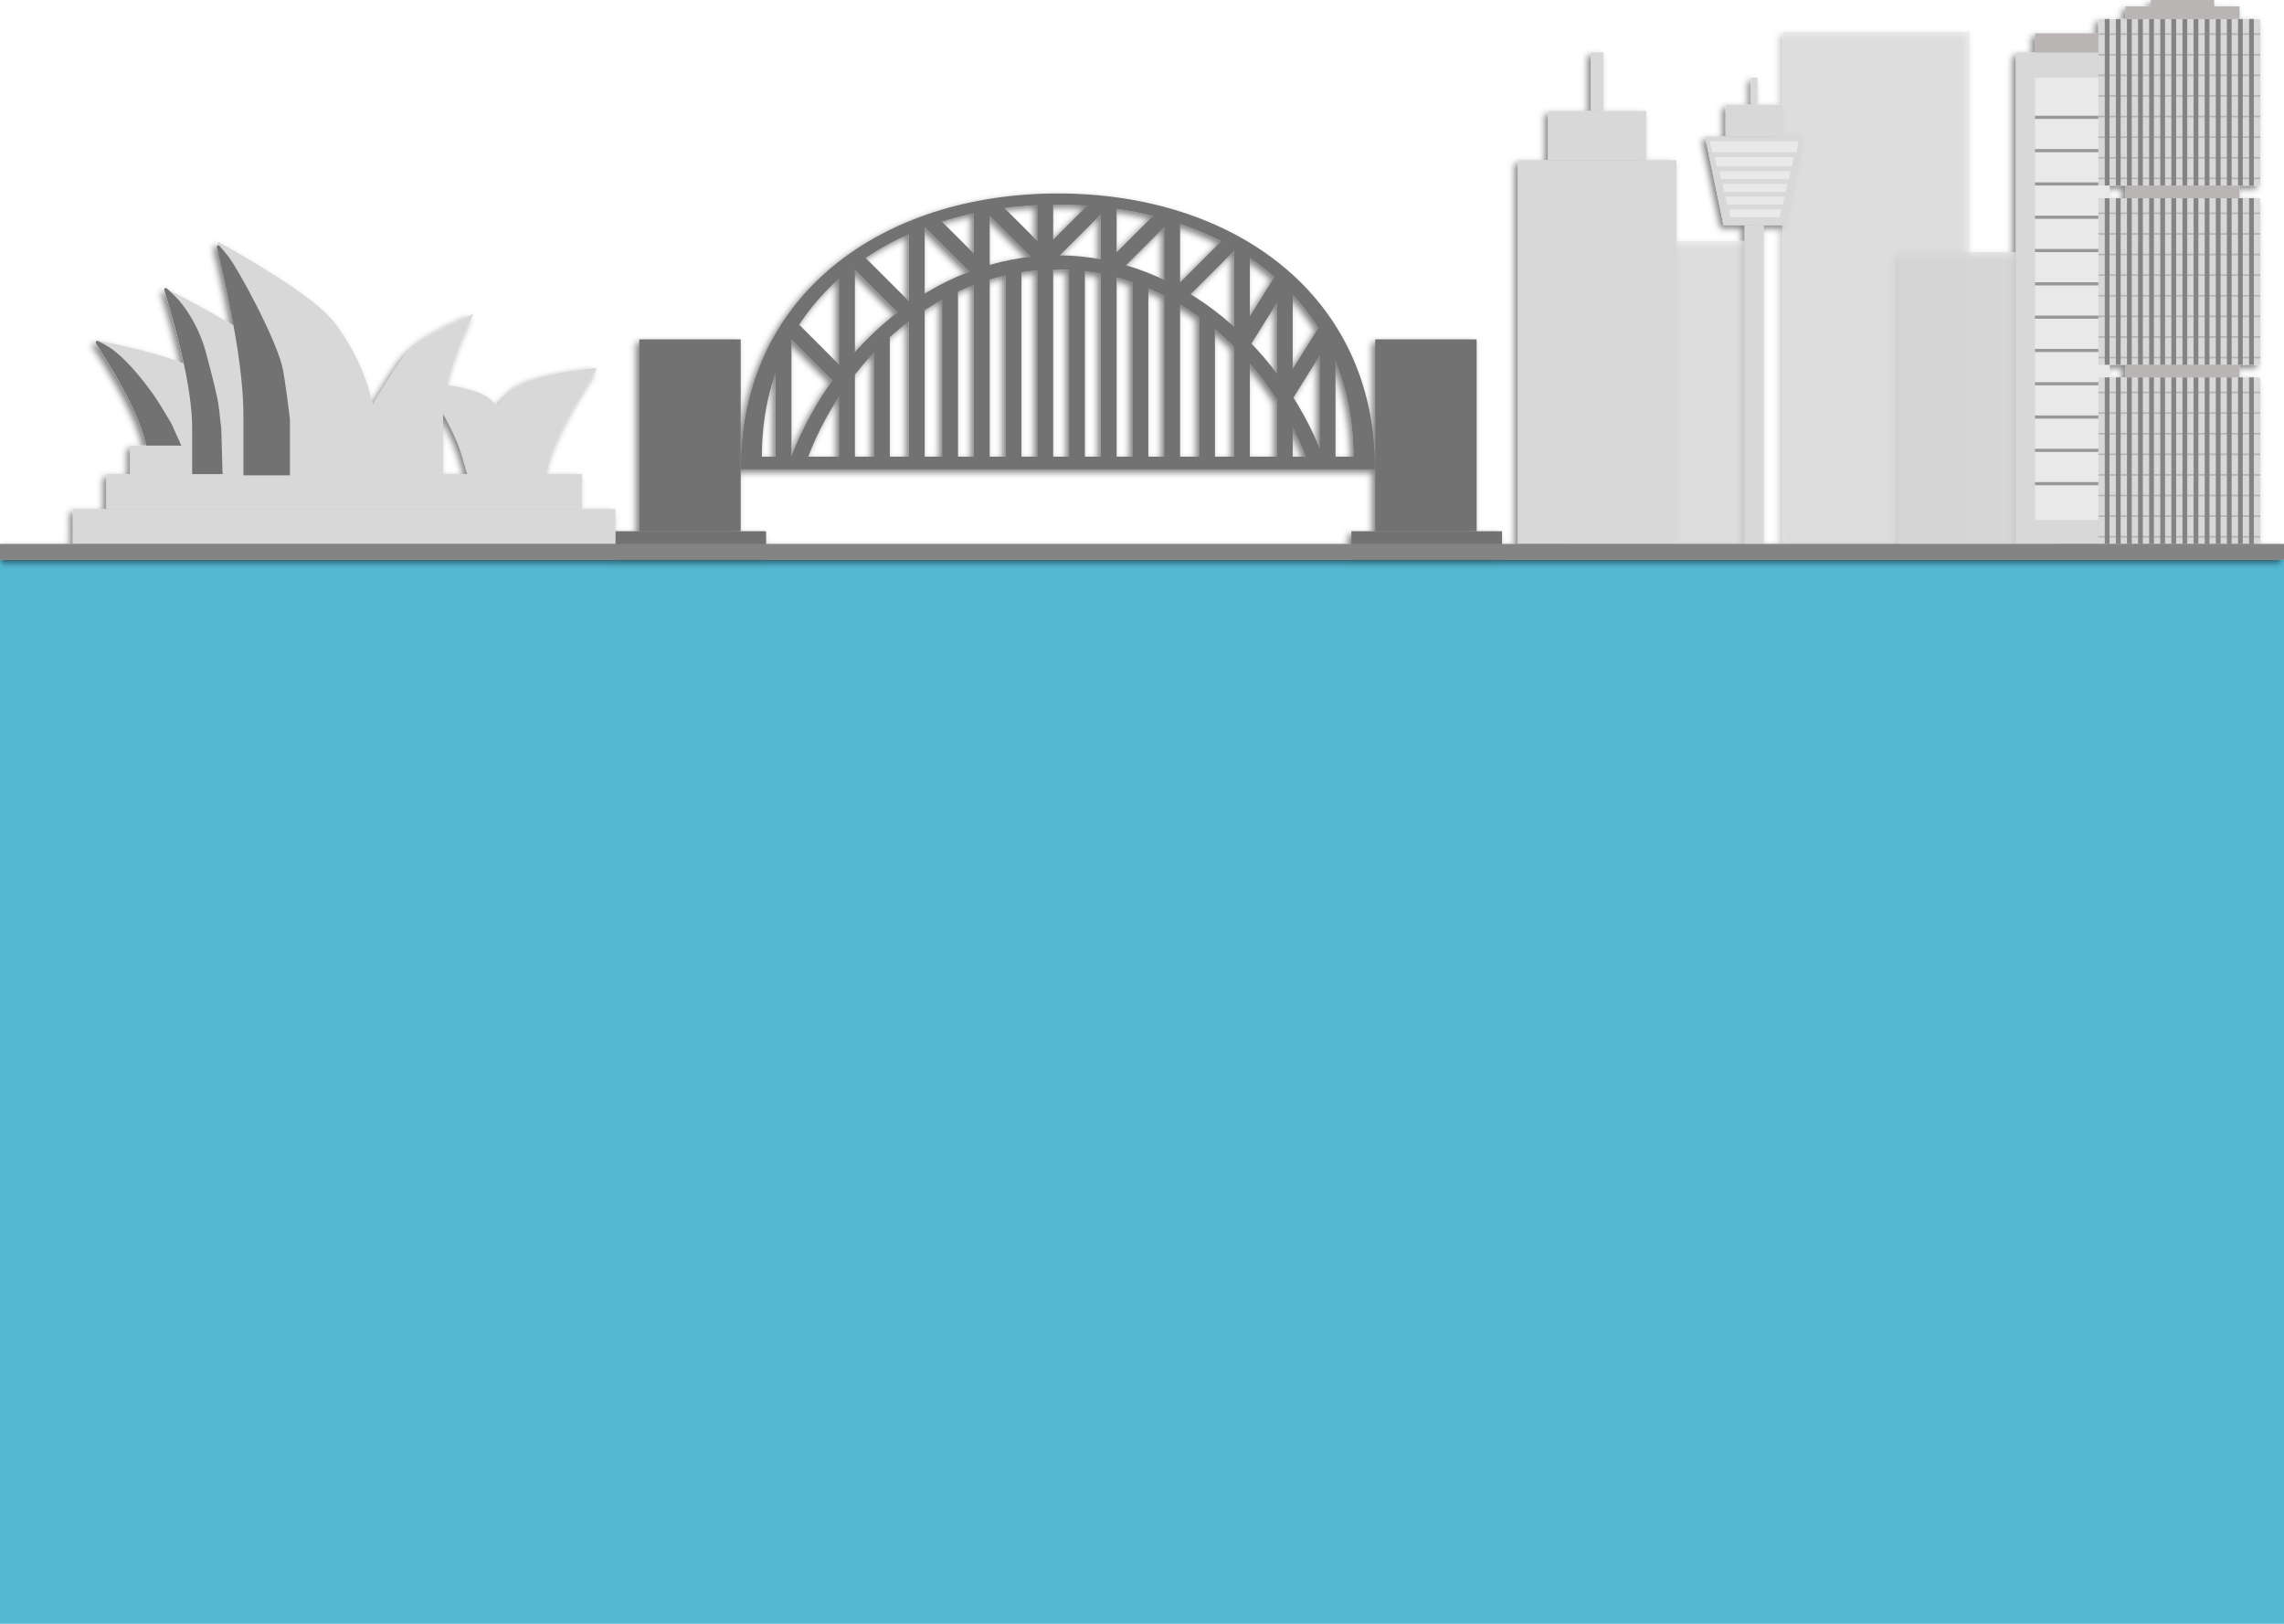
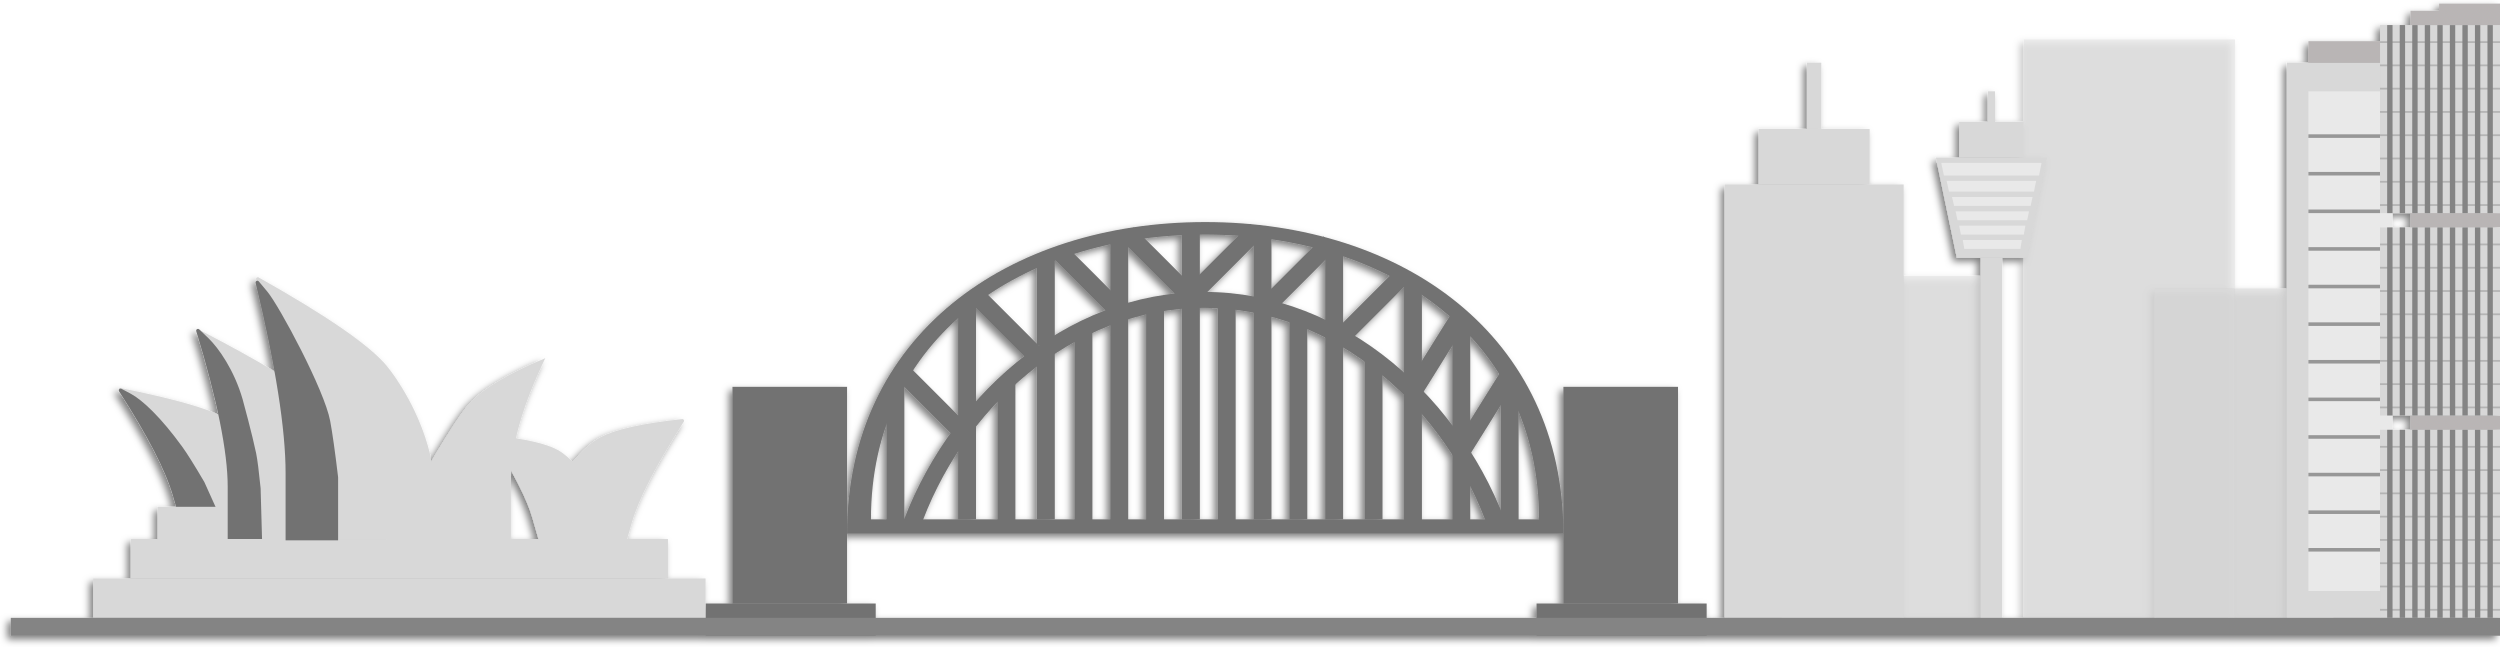
- <svg xmlns="http://www.w3.org/2000/svg" viewBox="0 0 1440 1024" version="1.1">
+ <svg xmlns="http://www.w3.org/2000/svg" viewBox="0 0 1396 361" version="1.1">
  <defs>
    <filter x="-0.6%" y="-1.4%" width="101.0%" height="104.0%" filterUnits="objectBoundingBox" id="filter-1">
      <feOffset dx="-2" dy="2" in="SourceAlpha" result="shadowOffsetOuter1" />
      <feGaussianBlur stdDeviation="2" in="shadowOffsetOuter1" result="shadowBlurOuter1" />
      <feColorMatrix values="0 0 0 0 0   0 0 0 0 0   0 0 0 0 0  0 0 0 0.5 0" type="matrix" in="shadowBlurOuter1" result="shadowMatrixOuter1" />
      <feMerge>
        <feMergeNode in="shadowMatrixOuter1" />
        <feMergeNode in="SourceGraphic" />
      </feMerge>
    </filter>
  </defs>
  <g id="Page-1" stroke="none" stroke-width="1" fill="none" fill-rule="evenodd">
-     <g id="Desktop-HD">
-       <g id="Skyline" transform="translate(-5, 0)">
-         <rect id="Ocean" fill="#54B9D3" x="0" y="353" width="1445" height="671" />
-         <g filter="url(#filter-1)" transform="translate(5, 0)">
-           <rect id="Rectangle-20" fill-opacity="0.431" fill="#D8D8D8" x="1124" y="20" width="118" height="323" />
-           <rect id="Rectangle-20-Copy-3" fill-opacity="0.431" fill="#D8D8D8" x="989" y="152" width="118" height="191" />
-           <rect id="Rectangle-20-Copy-2" fill-opacity="0.594" fill="#D8D8D8" x="1197" y="159" width="100" height="191" />
-           <g id="Sydney-Tower" transform="translate(1075, 49)">
-             <rect id="Rectangle-12-Copy-2" fill="#D8D8D8" x="29" y="0" width="4" height="20" />
-             <rect id="Rectangle-12-Copy" fill="#D8D8D8" x="25" y="93" width="12" height="204" />
-             <rect id="Rectangle-11" fill="#D8D8D8" x="13" y="17" width="36" height="20" />
-             <polygon id="Rectangle-11-Copy" fill="#D8D8D8" points="0 37 62 37 51 93 11.683 93" />
-             <path d="M57.609,47 L4.477,47 L3,40 L59,40 L57.609,47 Z" id="Combined-Shape" fill="#E9E9E9" />
-             <path d="M54.758,56 L7.319,56 L6,50 L56,50 L54.758,56 Z" id="Combined-Shape-Copy-2" fill="#E9E9E9" />
-             <path d="M52.882,64 L10.187,64 L9,59 L54,59 L52.882,64 Z" id="Combined-Shape-Copy-3" fill="#E9E9E9" />
-             <path d="M50.982,72 L12.082,72 L11,67 L52,67 L50.982,72 Z" id="Combined-Shape-Copy-4" fill="#E9E9E9" />
-             <path d="M49.081,80 L13.976,80 L13,75 L50,75 L49.081,80 Z" id="Combined-Shape-Copy-5" fill="#E9E9E9" />
-             <path d="M47.18,88 L15.871,88 L15,83 L48,83 L47.18,88 Z" id="Combined-Shape-Copy-6" fill="#E9E9E9" />
+     <g id="HomePage" transform="translate(-44, -333)">
+       <g id="Skyline" filter="url(#filter-1)" transform="translate(50, 335)">
+         <rect id="Rectangle-20" fill-opacity="0.431" fill="#D8D8D8" x="1124" y="20" width="118" height="323" />
+         <rect id="Rectangle-20-Copy-3" fill-opacity="0.431" fill="#D8D8D8" x="989" y="152" width="118" height="191" />
+         <rect id="Rectangle-20-Copy-2" fill-opacity="0.594" fill="#D8D8D8" x="1197" y="159" width="100" height="191" />
+         <g id="Sydney-Tower" transform="translate(1075, 49)">
+           <rect id="Rectangle-12-Copy-2" fill="#D8D8D8" x="29" y="0" width="4" height="20" />
+           <rect id="Rectangle-12-Copy" fill="#D8D8D8" x="25" y="93" width="12" height="204" />
+           <rect id="Rectangle-11" fill="#D8D8D8" x="13" y="17" width="36" height="20" />
+           <polygon id="Rectangle-11-Copy" fill="#D8D8D8" points="0 37 62 37 51 93 11.683 93" />
+           <path d="M57.609,47 L4.477,47 L3,40 L59,40 L57.609,47 Z" id="Combined-Shape" fill="#E9E9E9" />
+           <path d="M54.758,56 L7.319,56 L6,50 L56,50 L54.758,56 Z" id="Combined-Shape-Copy-2" fill="#E9E9E9" />
+           <path d="M52.882,64 L10.187,64 L9,59 L54,59 L52.882,64 Z" id="Combined-Shape-Copy-3" fill="#E9E9E9" />
+           <path d="M50.982,72 L12.082,72 L11,67 L52,67 L50.982,72 Z" id="Combined-Shape-Copy-4" fill="#E9E9E9" />
+           <path d="M49.081,80 L13.976,80 L13,75 L50,75 L49.081,80 Z" id="Combined-Shape-Copy-5" fill="#E9E9E9" />
+           <path d="M47.18,88 L15.871,88 L15,83 L48,83 L47.18,88 Z" id="Combined-Shape-Copy-6" fill="#E9E9E9" />
+         </g>
+         <g id="Harbour-Bridge" transform="translate(388, 122)" fill="#727272">
+           <rect id="Rectangle-10" x="464" y="213" width="95" height="18" />
+           <rect id="Rectangle-10-Copy" x="0" y="213" width="95" height="18" />
+           <rect id="Rectangle-9" x="266" y="45" width="10" height="121" />
+           <rect id="Rectangle-9-Copy" x="286" y="46" width="10" height="121" />
+           <rect id="Rectangle-9-Copy-7" x="246" y="46" width="10" height="121" />
+           <rect id="Rectangle-9-Copy-2" x="306" y="50" width="10" height="116" />
+           <rect id="Rectangle-9-Copy-8" x="226" y="51" width="10" height="116" />
+           <rect id="Rectangle-9-Copy-3" x="326" y="55" width="10" height="111" />
+           <rect id="Rectangle-9-Copy-9" x="206" y="60" width="10" height="107" />
+           <rect id="Rectangle-9-Copy-4" x="346" y="63" width="10" height="103" />
+           <rect id="Rectangle-9-Copy-10" x="185" y="71" width="10" height="95" />
+           <rect id="Rectangle-9-Copy-5" x="368" y="75" width="10" height="91" />
+           <rect id="Rectangle-9-Copy-11" x="163" y="88" width="10" height="79" />
+           <rect id="Rectangle-9-Copy-6" x="390" y="92" width="10" height="75" />
+           <rect id="Rectangle-9-Copy-22" x="417" y="115" width="10" height="54" />
+           <rect id="Rectangle-9-Copy-12" x="141" y="112" width="10" height="54" />
+           <rect id="Rectangle-9-Copy-13" x="101" y="90" width="10" height="77" />
+           <rect id="Rectangle-9-Copy-23" x="444" y="87" width="10" height="80" />
+           <rect id="Rectangle-9-Copy-15" x="141" y="45" width="10" height="66" />
+           <rect id="Rectangle-9-Copy-17" x="185" y="19" width="10" height="50" />
+           <rect id="Rectangle-9-Copy-19" x="226" y="7" width="10" height="44" />
+           <rect id="Rectangle-9-Copy-21" x="266" y="1" width="10" height="44" />
+           <rect id="Rectangle-9-Copy-24" x="306" y="3" width="10" height="44" />
+           <rect id="Rectangle-9-Copy-25" x="346" y="14" width="10" height="50" />
+           <rect id="Rectangle-9-Copy-26" x="390" y="32" width="10" height="66" />
+           <rect id="Rectangle-9-Copy-27" x="417" y="53" width="10" height="75" />
+           <rect id="Rectangle-9-Copy-14" transform="translate(126.1525, 100.1525) rotate(-45) translate(-126.1525, -100.1525) " x="121.153" y="76.653" width="10" height="47" />
+           <rect id="Rectangle-9-Copy-16" transform="translate(168.1525, 58.15254) rotate(-45) translate(-168.1525, -58.15254) " x="163.153" y="34.653" width="10" height="47" />
+           <rect id="Rectangle-9-Copy-18" transform="translate(215.2132, 34.2132) rotate(-45) translate(-215.2132, -34.2132) " x="210.213" y="9.213" width="10" height="50" />
+           <rect id="Rectangle-9-Copy-20" transform="translate(252.5815, 23.58148) rotate(-45) translate(-252.5815, -23.58148) " x="247.581" y="-0.525" width="10" height="48.213" />
+           <rect id="Rectangle-9-Copy-28" transform="translate(290.5815, 21.58148) rotate(45) translate(-290.5815, -21.58148) " x="285.581" y="-2.525" width="10" height="48.213" />
+           <rect id="Rectangle-9-Copy-29" transform="translate(331.5815, 28.58148) rotate(45) translate(-331.5815, -28.58148) " x="326.581" y="4.475" width="10" height="48.213" />
+           <rect id="Rectangle-9-Copy-30" transform="translate(372.5815, 46.58147) rotate(45) translate(-372.5815, -46.58147) " x="367.581" y="22.475" width="10" height="48.213" />
+           <rect id="Rectangle-9-Copy-31" transform="translate(407.4882, 74.8508) rotate(32) translate(-407.4882, -74.8508) " x="402.488" y="49.851" width="10" height="50" />
+           <rect id="Rectangle-9-Copy-32" transform="translate(435.4519, 106.5469) rotate(32) translate(-435.4519, -106.5469) " x="430.452" y="79.547" width="10" height="54" />
+           <path d="M108.273,173.007 C133.811,99.062 200.39,39.007 278.5,39.007 C356.61,39.007 423.188,99.062 448.727,173.007 L437.743,173.007 C414.395,104.362 351.857,47.903 278.376,47.903 C204.895,47.903 142.358,104.362 119.009,173.007 L108.273,173.007 Z" id="Combined-Shape" />
+           <path d="M79,174 C79,63.543 168.543,0 279,0 C389.457,0 479,63.543 479,174 L79,174 Z M92.346,166 L465.381,166 C465.381,65.065 381.874,7 278.864,7 C175.853,7 92.346,65.065 92.346,166 Z" id="Combined-Shape" />
+           <rect id="Rectangle-6-Copy" x="479" y="92" width="64" height="121" />
+           <rect id="Rectangle-6" x="15" y="92" width="64" height="121" />
+         </g>
+         <g id="Skyscrapper-1" transform="translate(957, 33)" fill="#D8D8D8">
+           <rect id="Rectangle-12" x="46" y="0" width="8" height="37" />
+           <rect id="Rectangle-11-Copy-2" x="19" y="37" width="62" height="31" />
+           <rect id="Rectangle" x="0" y="68" width="100" height="242" />
+         </g>
+         <g id="Opera-House" transform="translate(46, 152)">
+           <rect id="Rectangle-13" fill="#D8D8D8" x="0" y="169" width="342" height="22" />
+           <rect id="Rectangle-14" fill="#D8D8D8" x="21" y="147" width="300" height="22" />
+           <path d="M26.095,52.466 C52.539,66.235 69.27,76.548 76.289,83.405 C83.493,90.442 88.059,102.104 89.987,118.39 L61.389,140.364 L37.598,140.364 C37.598,140.66 37.598,133.336 37.598,118.39 C37.598,103.828 33.29,82.245 24.675,53.641 L24.676,53.641 C24.516,53.113 24.816,52.555 25.345,52.396 C25.594,52.32 25.864,52.346 26.095,52.466 Z" id="Rectangle-15-Copy-4" fill="#D8D8D8" transform="translate(56.9875, 95.87218) rotate(-16) translate(-56.9875, -95.87218) " />
+           <path d="M27.313,56.95 C28.456,58.037 29.873,59.407 31.564,61.059 C36.913,66.284 44.102,78.36 51.03,97.425 C52.632,101.833 54.779,109.299 57.471,119.824 L61.17,145.253 L38.474,144.307 C38.474,144.603 38.474,137.279 38.474,122.334 C38.474,107.835 34.205,86.378 25.666,57.962 L25.666,57.962 C25.507,57.433 25.807,56.876 26.336,56.717 C26.68,56.613 27.053,56.702 27.313,56.95 Z" id="Rectangle-15-Copy-7" fill="#727272" transform="translate(43.39687, 100.9635) rotate(-16) translate(-43.39687, -100.9635) " />
+           <rect id="Rectangle-16" fill="#D8D8D8" x="36" y="129" width="72" height="19" />
+           <path d="M59.108,30.087 C94.773,48.524 117.315,62.319 126.736,71.47 C136.341,80.801 142.429,96.263 145,117.856 L106.869,146.989 L75.147,146.989 C75.147,147.382 75.147,137.671 75.147,117.856 C75.147,98.422 69.329,69.559 57.692,31.266 L57.692,31.267 C57.532,30.738 57.83,30.179 58.358,30.019 C58.608,29.943 58.877,29.968 59.108,30.087 Z" id="Rectangle-15-Copy-3" fill="#D8D8D8" />
+           <path d="M59.23,29.903 C60.645,31.236 62.396,32.916 64.482,34.943 C70.04,40.342 78.772,52.616 83.474,68.935 C83.749,69.892 88.943,88.985 91.031,99.112 C91.734,102.521 92.566,109.039 93.528,118.665 L94.324,146.989 L75.147,146.989 C75.147,147.382 75.147,137.671 75.147,117.856 C75.147,98.364 69.294,69.386 57.588,30.922 L57.588,30.922 C57.427,30.394 57.725,29.835 58.253,29.675 C58.596,29.57 58.969,29.657 59.23,29.903 Z" id="Rectangle-15-Copy-6" fill="#727272" />
+           <path d="M163,46 C184.922,55.15 199.484,64.114 206.688,72.891 C213.891,81.668 229.157,106.95 252.485,148.738 L206.688,148.738 L182.186,148.738 C182.186,144.009 182.186,132.325 182.186,113.685 C182.186,95.046 175.791,72.484 163,46 Z" id="Rectangle-15-Copy" fill="#D8D8D8" transform="translate(207.7427, 97.3689) scale(-1, 1) translate(-207.7427, -97.3689) " />
+           <path d="M222.831,89.004 C240.672,90.931 252.862,93.675 259.401,97.237 C266.129,100.901 274.145,109.915 283.45,124.279 L267.121,151.357 L249.926,151.357 C249.988,151.575 248.446,146.196 245.298,135.219 C242.22,124.485 234.494,109.464 222.119,90.155 L222.119,90.155 C221.895,89.806 221.997,89.342 222.345,89.119 C222.489,89.026 222.661,88.986 222.831,89.004 Z" id="Path" fill="#D8D8D8" />
+           <path d="M254.059,80.02 C276.413,82.419 291.686,85.844 299.877,90.296 C308.304,94.876 318.342,106.147 329.991,124.109 L309.515,157.991 L287.972,158.002 C288.05,158.274 286.121,151.546 282.185,137.817 C278.335,124.392 268.663,105.605 253.17,81.459 L253.17,81.459 C252.891,81.023 253.017,80.443 253.453,80.163 C253.633,80.048 253.847,79.997 254.059,80.02 Z" id="Path-Copy" fill="#D8D8D8" transform="translate(291.5, 119) scale(-1, 1) translate(-291.5, -119) " />
+           <path d="M92.441,0.927 C130.71,22.435 154.57,38.922 164.022,50.387 C169.964,57.595 182.198,76.017 187.813,98.35 C190.128,107.555 190.128,123.875 187.813,147.307 L140.358,147.307 L108.6,147.307 C108.6,147.799 108.6,135.658 108.6,110.886 C108.6,86.49 102.727,50.206 90.98,2.036 L90.98,2.036 C90.849,1.499 91.178,0.958 91.714,0.827 C91.96,0.767 92.22,0.803 92.441,0.927 Z" id="Rectangle-15" fill="#D8D8D8" />
+           <path d="M92.455,3.082 C93.792,4.645 95.42,6.59 97.339,8.918 C104.067,17.08 129.128,63.722 132.365,81.032 C133.614,87.709 135.093,98.186 136.803,112.463 L136.803,147.733 L107.475,147.733 C107.475,147.513 107.475,135.017 107.475,110.245 C107.475,85.685 101.891,50.259 90.723,3.967 L90.723,3.967 C90.594,3.43 90.924,2.89 91.461,2.76 C91.826,2.672 92.21,2.797 92.455,3.082 Z" id="Rectangle-15-Copy-5" fill="#727272" />
+         </g>
+         <g id="Skyscrapper-2" transform="translate(1271, 21)">
+           <rect id="Rectangle-17" fill="#D8D8D8" x="0" y="12" width="52" height="310" />
+           <rect id="Rectangle-17-Copy" fill="#E9E9E9" x="12" y="28" width="47" height="279" />
+           <rect id="Rectangle-18" stroke="#979797" fill="#D8D8D8" x="12.5" y="52.5" width="39" height="1" />
+           <rect id="Rectangle-18-Copy" stroke="#979797" fill="#D8D8D8" x="12.5" y="73.5" width="39" height="1" />
+           <rect id="Rectangle-18-Copy-3" stroke="#979797" fill="#D8D8D8" x="12.5" y="94.5" width="39" height="1" />
+           <rect id="Rectangle-18-Copy-4" stroke="#979797" fill="#D8D8D8" x="12.5" y="115.5" width="39" height="1" />
+           <rect id="Rectangle-18-Copy-5" stroke="#979797" fill="#D8D8D8" x="12.5" y="136.5" width="39" height="1" />
+           <rect id="Rectangle-18-Copy-6" stroke="#979797" fill="#D8D8D8" x="12.5" y="157.5" width="39" height="1" />
+           <rect id="Rectangle-18-Copy-7" stroke="#979797" fill="#D8D8D8" x="12.5" y="178.5" width="39" height="1" />
+           <rect id="Rectangle-18-Copy-8" stroke="#979797" fill="#D8D8D8" x="12.5" y="199.5" width="39" height="1" />
+           <rect id="Rectangle-18-Copy-9" stroke="#979797" fill="#D8D8D8" x="12.5" y="220.5" width="39" height="1" />
+           <rect id="Rectangle-18-Copy-10" stroke="#979797" fill="#D8D8D8" x="12.5" y="241.5" width="39" height="1" />
+           <rect id="Rectangle-18-Copy-11" stroke="#979797" fill="#D8D8D8" x="12.5" y="262.5" width="39" height="1" />
+           <rect id="Rectangle-18-Copy-12" stroke="#979797" fill="#D8D8D8" x="12.5" y="283.5" width="39" height="1" />
+           <rect id="Rectangle-19-Copy" fill="#B9B5B5" x="12" y="0" width="40" height="12" />
+         </g>
+         <g id="Barangaroo" transform="translate(1323, 0)">
+           <rect id="Rectangle-19" fill="#B9B5B5" x="17" y="230" width="72" height="8" />
+           <rect id="Rectangle-19-Copy-4" fill="#B9B5B5" x="17" y="117" width="72" height="8" />
+           <g transform="translate(0, 12)">
+             <rect id="Rectangle-18-Copy-2" fill="#D8D8D8" x="0" y="0" width="102" height="105" />
+             <rect id="Rectangle-23" fill="#B4B4B4" x="0" y="9" width="102" height="1" />
+             <rect id="Rectangle-23-Copy" fill="#B4B4B4" x="0" y="22" width="102" height="1" />
+             <rect id="Rectangle-23-Copy-2" fill="#B4B4B4" x="0" y="35" width="102" height="1" />
+             <rect id="Rectangle-23-Copy-3" fill="#B4B4B4" x="0" y="48" width="102" height="1" />
+             <rect id="Rectangle-23-Copy-4" fill="#B4B4B4" x="0" y="61" width="102" height="1" />
+             <rect id="Rectangle-23-Copy-5" fill="#B4B4B4" x="0" y="74" width="102" height="1" />
+             <rect id="Rectangle-23-Copy-6" fill="#B4B4B4" x="0" y="87" width="102" height="1" />
+             <rect id="Rectangle-23-Copy-7" fill="#B4B4B4" x="0" y="100" width="102" height="1" />
+             <rect id="Rectangle-22" fill="#848484" x="4" y="0" width="3" height="105" />
+             <rect id="Rectangle-22-Copy" fill="#848484" x="11" y="0" width="3" height="105" />
+             <rect id="Rectangle-22-Copy-2" fill="#848484" x="18" y="0" width="3" height="105" />
+             <rect id="Rectangle-22-Copy-3" fill="#848484" x="25" y="0" width="3" height="105" />
+             <rect id="Rectangle-22-Copy-4" fill="#848484" x="32" y="0" width="3" height="105" />
+             <rect id="Rectangle-22-Copy-5" fill="#848484" x="39" y="0" width="3" height="105" />
+             <rect id="Rectangle-22-Copy-6" fill="#848484" x="46" y="0" width="3" height="105" />
+             <rect id="Rectangle-22-Copy-7" fill="#848484" x="53" y="0" width="3" height="105" />
+             <rect id="Rectangle-22-Copy-8" fill="#848484" x="60" y="0" width="3" height="105" />
          </g>
-           <g id="Harbour-Bridge" transform="translate(388, 122)" fill="#727272">
-             <rect id="Rectangle-10" x="464" y="213" width="95" height="18" />
-             <rect id="Rectangle-10-Copy" x="0" y="213" width="95" height="18" />
-             <rect id="Rectangle-9" x="266" y="45" width="10" height="121" />
-             <rect id="Rectangle-9-Copy" x="286" y="46" width="10" height="121" />
-             <rect id="Rectangle-9-Copy-7" x="246" y="46" width="10" height="121" />
-             <rect id="Rectangle-9-Copy-2" x="306" y="50" width="10" height="116" />
-             <rect id="Rectangle-9-Copy-8" x="226" y="51" width="10" height="116" />
-             <rect id="Rectangle-9-Copy-3" x="326" y="55" width="10" height="111" />
-             <rect id="Rectangle-9-Copy-9" x="206" y="60" width="10" height="107" />
-             <rect id="Rectangle-9-Copy-4" x="346" y="63" width="10" height="103" />
-             <rect id="Rectangle-9-Copy-10" x="185" y="71" width="10" height="95" />
-             <rect id="Rectangle-9-Copy-5" x="368" y="75" width="10" height="91" />
-             <rect id="Rectangle-9-Copy-11" x="163" y="88" width="10" height="79" />
-             <rect id="Rectangle-9-Copy-6" x="390" y="92" width="10" height="75" />
-             <rect id="Rectangle-9-Copy-22" x="417" y="115" width="10" height="54" />
-             <rect id="Rectangle-9-Copy-12" x="141" y="112" width="10" height="54" />
-             <rect id="Rectangle-9-Copy-13" x="101" y="90" width="10" height="77" />
-             <rect id="Rectangle-9-Copy-23" x="444" y="87" width="10" height="80" />
-             <rect id="Rectangle-9-Copy-15" x="141" y="45" width="10" height="66" />
-             <rect id="Rectangle-9-Copy-17" x="185" y="19" width="10" height="50" />
-             <rect id="Rectangle-9-Copy-19" x="226" y="7" width="10" height="44" />
-             <rect id="Rectangle-9-Copy-21" x="266" y="1" width="10" height="44" />
-             <rect id="Rectangle-9-Copy-24" x="306" y="3" width="10" height="44" />
-             <rect id="Rectangle-9-Copy-25" x="346" y="14" width="10" height="50" />
-             <rect id="Rectangle-9-Copy-26" x="390" y="32" width="10" height="66" />
-             <rect id="Rectangle-9-Copy-27" x="417" y="53" width="10" height="75" />
-             <rect id="Rectangle-9-Copy-14" transform="translate(126.1525, 100.1525) rotate(-45) translate(-126.1525, -100.1525) " x="121.153" y="76.653" width="10" height="47" />
-             <rect id="Rectangle-9-Copy-16" transform="translate(168.1525, 58.15254) rotate(-45) translate(-168.1525, -58.15254) " x="163.153" y="34.653" width="10" height="47" />
-             <rect id="Rectangle-9-Copy-18" transform="translate(215.2132, 34.2132) rotate(-45) translate(-215.2132, -34.2132) " x="210.213" y="9.213" width="10" height="50" />
-             <rect id="Rectangle-9-Copy-20" transform="translate(252.5815, 23.58148) rotate(-45) translate(-252.5815, -23.58148) " x="247.581" y="-0.525" width="10" height="48.213" />
-             <rect id="Rectangle-9-Copy-28" transform="translate(290.5815, 21.58148) rotate(45) translate(-290.5815, -21.58148) " x="285.581" y="-2.525" width="10" height="48.213" />
-             <rect id="Rectangle-9-Copy-29" transform="translate(331.5815, 28.58148) rotate(45) translate(-331.5815, -28.58148) " x="326.581" y="4.475" width="10" height="48.213" />
-             <rect id="Rectangle-9-Copy-30" transform="translate(372.5815, 46.58147) rotate(45) translate(-372.5815, -46.58147) " x="367.581" y="22.475" width="10" height="48.213" />
-             <rect id="Rectangle-9-Copy-31" transform="translate(407.4882, 74.8508) rotate(32) translate(-407.4882, -74.8508) " x="402.488" y="49.851" width="10" height="50" />
-             <rect id="Rectangle-9-Copy-32" transform="translate(435.4519, 106.5469) rotate(32) translate(-435.4519, -106.5469) " x="430.452" y="79.547" width="10" height="54" />
-             <path d="M108.273,173.007 C133.811,99.062 200.39,39.007 278.5,39.007 C356.61,39.007 423.188,99.062 448.727,173.007 L437.743,173.007 C414.395,104.362 351.857,47.903 278.376,47.903 C204.895,47.903 142.358,104.362 119.009,173.007 L108.273,173.007 Z" id="Combined-Shape" />
-             <path d="M79,174 C79,63.543 168.543,0 279,0 C389.457,0 479,63.543 479,174 L79,174 Z M92.346,166 L465.381,166 C465.381,65.065 381.874,7 278.864,7 C175.853,7 92.346,65.065 92.346,166 Z" id="Combined-Shape" />
-             <rect id="Rectangle-6-Copy" x="479" y="92" width="64" height="121" />
-             <rect id="Rectangle-6" x="15" y="92" width="64" height="121" />
+           <g id="Barangaroo-Copy" transform="translate(0, 125)">
+             <rect id="Rectangle-18-Copy-2" fill="#D8D8D8" x="0" y="0" width="102" height="105" />
+             <rect id="Rectangle-23" fill="#B4B4B4" x="0" y="9" width="102" height="1" />
+             <rect id="Rectangle-23-Copy" fill="#B4B4B4" x="0" y="22" width="102" height="1" />
+             <rect id="Rectangle-23-Copy-2" fill="#B4B4B4" x="0" y="35" width="102" height="1" />
+             <rect id="Rectangle-23-Copy-3" fill="#B4B4B4" x="0" y="48" width="102" height="1" />
+             <rect id="Rectangle-23-Copy-4" fill="#B4B4B4" x="0" y="61" width="102" height="1" />
+             <rect id="Rectangle-23-Copy-5" fill="#B4B4B4" x="0" y="74" width="102" height="1" />
+             <rect id="Rectangle-23-Copy-6" fill="#B4B4B4" x="0" y="87" width="102" height="1" />
+             <rect id="Rectangle-23-Copy-7" fill="#B4B4B4" x="0" y="100" width="102" height="1" />
+             <rect id="Rectangle-22" fill="#848484" x="4" y="0" width="3" height="105" />
+             <rect id="Rectangle-22-Copy" fill="#848484" x="11" y="0" width="3" height="105" />
+             <rect id="Rectangle-22-Copy-2" fill="#848484" x="18" y="0" width="3" height="105" />
+             <rect id="Rectangle-22-Copy-3" fill="#848484" x="25" y="0" width="3" height="105" />
+             <rect id="Rectangle-22-Copy-4" fill="#848484" x="32" y="0" width="3" height="105" />
+             <rect id="Rectangle-22-Copy-5" fill="#848484" x="39" y="0" width="3" height="105" />
+             <rect id="Rectangle-22-Copy-6" fill="#848484" x="46" y="0" width="3" height="105" />
+             <rect id="Rectangle-22-Copy-7" fill="#848484" x="53" y="0" width="3" height="105" />
+             <rect id="Rectangle-22-Copy-8" fill="#848484" x="60" y="0" width="3" height="105" />
          </g>
-           <g id="Skyscrapper-1" transform="translate(957, 33)" fill="#D8D8D8">
-             <rect id="Rectangle-12" x="46" y="0" width="8" height="37" />
-             <rect id="Rectangle-11-Copy-2" x="19" y="37" width="62" height="31" />
-             <rect id="Rectangle" x="0" y="68" width="100" height="242" />
+           <g id="Barangaroo-Copy-2" transform="translate(0, 238)">
+             <rect id="Rectangle-18-Copy-2" fill="#D8D8D8" x="0" y="0" width="102" height="105" />
+             <rect id="Rectangle-23" fill="#B4B4B4" x="0" y="9" width="102" height="1" />
+             <rect id="Rectangle-23-Copy" fill="#B4B4B4" x="0" y="22" width="102" height="1" />
+             <rect id="Rectangle-23-Copy-2" fill="#B4B4B4" x="0" y="35" width="102" height="1" />
+             <rect id="Rectangle-23-Copy-3" fill="#B4B4B4" x="0" y="48" width="102" height="1" />
+             <rect id="Rectangle-23-Copy-4" fill="#B4B4B4" x="0" y="61" width="102" height="1" />
+             <rect id="Rectangle-23-Copy-5" fill="#B4B4B4" x="0" y="74" width="102" height="1" />
+             <rect id="Rectangle-23-Copy-6" fill="#B4B4B4" x="0" y="87" width="102" height="1" />
+             <rect id="Rectangle-23-Copy-7" fill="#B4B4B4" x="0" y="100" width="102" height="1" />
+             <rect id="Rectangle-22" fill="#848484" x="4" y="0" width="3" height="105" />
+             <rect id="Rectangle-22-Copy" fill="#848484" x="11" y="0" width="3" height="105" />
+             <rect id="Rectangle-22-Copy-2" fill="#848484" x="18" y="0" width="3" height="105" />
+             <rect id="Rectangle-22-Copy-3" fill="#848484" x="25" y="0" width="3" height="105" />
+             <rect id="Rectangle-22-Copy-4" fill="#848484" x="32" y="0" width="3" height="105" />
+             <rect id="Rectangle-22-Copy-5" fill="#848484" x="39" y="0" width="3" height="105" />
+             <rect id="Rectangle-22-Copy-6" fill="#848484" x="46" y="0" width="3" height="105" />
+             <rect id="Rectangle-22-Copy-7" fill="#848484" x="53" y="0" width="3" height="105" />
+             <rect id="Rectangle-22-Copy-8" fill="#848484" x="60" y="0" width="3" height="105" />
          </g>
-           <g id="Opera-House" transform="translate(46, 152)">
-             <rect id="Rectangle-13" fill="#D8D8D8" x="0" y="169" width="342" height="22" />
-             <rect id="Rectangle-14" fill="#D8D8D8" x="21" y="147" width="300" height="22" />
-             <path d="M26.095,52.466 C52.539,66.235 69.27,76.548 76.289,83.405 C83.493,90.442 88.059,102.104 89.987,118.39 L61.389,140.364 L37.598,140.364 C37.598,140.66 37.598,133.336 37.598,118.39 C37.598,103.828 33.29,82.245 24.675,53.641 L24.676,53.641 C24.516,53.113 24.816,52.555 25.345,52.396 C25.594,52.32 25.864,52.346 26.095,52.466 Z" id="Rectangle-15-Copy-4" fill="#D8D8D8" transform="translate(56.9875, 95.87218) rotate(-16) translate(-56.9875, -95.87218) " />
-             <path d="M27.313,56.95 C28.456,58.037 29.873,59.407 31.564,61.059 C36.913,66.284 44.102,78.36 51.03,97.425 C52.632,101.833 54.779,109.299 57.471,119.824 L61.17,145.253 L38.474,144.307 C38.474,144.603 38.474,137.279 38.474,122.334 C38.474,107.835 34.205,86.378 25.666,57.962 L25.666,57.962 C25.507,57.433 25.807,56.876 26.336,56.717 C26.68,56.613 27.053,56.702 27.313,56.95 Z" id="Rectangle-15-Copy-7" fill="#727272" transform="translate(43.39687, 100.9635) rotate(-16) translate(-43.39687, -100.9635) " />
-             <rect id="Rectangle-16" fill="#D8D8D8" x="36" y="129" width="72" height="19" />
-             <path d="M59.108,30.087 C94.773,48.524 117.315,62.319 126.736,71.47 C136.341,80.801 142.429,96.263 145,117.856 L106.869,146.989 L75.147,146.989 C75.147,147.382 75.147,137.671 75.147,117.856 C75.147,98.422 69.329,69.559 57.692,31.266 L57.692,31.267 C57.532,30.738 57.83,30.179 58.358,30.019 C58.608,29.943 58.877,29.968 59.108,30.087 Z" id="Rectangle-15-Copy-3" fill="#D8D8D8" />
-             <path d="M59.23,29.903 C60.645,31.236 62.396,32.916 64.482,34.943 C70.04,40.342 78.772,52.616 83.474,68.935 C83.749,69.892 88.943,88.985 91.031,99.112 C91.734,102.521 92.566,109.039 93.528,118.665 L94.324,146.989 L75.147,146.989 C75.147,147.382 75.147,137.671 75.147,117.856 C75.147,98.364 69.294,69.386 57.588,30.922 L57.588,30.922 C57.427,30.394 57.725,29.835 58.253,29.675 C58.596,29.57 58.969,29.657 59.23,29.903 Z" id="Rectangle-15-Copy-6" fill="#727272" />
-             <path d="M163,46 C184.922,55.15 199.484,64.114 206.688,72.891 C213.891,81.668 229.157,106.95 252.485,148.738 L206.688,148.738 L182.186,148.738 C182.186,144.009 182.186,132.325 182.186,113.685 C182.186,95.046 175.791,72.484 163,46 Z" id="Rectangle-15-Copy" fill="#D8D8D8" transform="translate(207.7427, 97.3689) scale(-1, 1) translate(-207.7427, -97.3689) " />
-             <path d="M222.831,89.004 C240.672,90.931 252.862,93.675 259.401,97.237 C266.129,100.901 274.145,109.915 283.45,124.279 L267.121,151.357 L249.926,151.357 C249.988,151.575 248.446,146.196 245.298,135.219 C242.22,124.485 234.494,109.464 222.119,90.155 L222.119,90.155 C221.895,89.806 221.997,89.342 222.345,89.119 C222.489,89.026 222.661,88.986 222.831,89.004 Z" id="Path" fill="#D8D8D8" />
-             <path d="M254.059,80.02 C276.413,82.419 291.686,85.844 299.877,90.296 C308.304,94.876 318.342,106.147 329.991,124.109 L309.515,157.991 L287.972,158.002 C288.05,158.274 286.121,151.546 282.185,137.817 C278.335,124.392 268.663,105.605 253.17,81.459 L253.17,81.459 C252.891,81.023 253.017,80.443 253.453,80.163 C253.633,80.048 253.847,79.997 254.059,80.02 Z" id="Path-Copy" fill="#D8D8D8" transform="translate(291.5, 119) scale(-1, 1) translate(-291.5, -119) " />
-             <path d="M92.441,0.927 C130.71,22.435 154.57,38.922 164.022,50.387 C169.964,57.595 182.198,76.017 187.813,98.35 C190.128,107.555 190.128,123.875 187.813,147.307 L140.358,147.307 L108.6,147.307 C108.6,147.799 108.6,135.658 108.6,110.886 C108.6,86.49 102.727,50.206 90.98,2.036 L90.98,2.036 C90.849,1.499 91.178,0.958 91.714,0.827 C91.96,0.767 92.22,0.803 92.441,0.927 Z" id="Rectangle-15" fill="#D8D8D8" />
-             <path d="M92.455,3.082 C93.792,4.645 95.42,6.59 97.339,8.918 C104.067,17.08 129.128,63.722 132.365,81.032 C133.614,87.709 135.093,98.186 136.803,112.463 L136.803,147.733 L107.475,147.733 C107.475,147.513 107.475,135.017 107.475,110.245 C107.475,85.685 101.891,50.259 90.723,3.967 L90.723,3.967 C90.594,3.43 90.924,2.89 91.461,2.76 C91.826,2.672 92.21,2.797 92.455,3.082 Z" id="Rectangle-15-Copy-5" fill="#727272" />
-           </g>
-           <g id="Skyscrapper-2" transform="translate(1271, 21)">
-             <rect id="Rectangle-17" fill="#D8D8D8" x="0" y="12" width="52" height="310" />
-             <rect id="Rectangle-17-Copy" fill="#E9E9E9" x="12" y="28" width="47" height="279" />
-             <rect id="Rectangle-18" stroke="#979797" fill="#D8D8D8" x="12.5" y="52.5" width="39" height="1" />
-             <rect id="Rectangle-18-Copy" stroke="#979797" fill="#D8D8D8" x="12.5" y="73.5" width="39" height="1" />
-             <rect id="Rectangle-18-Copy-3" stroke="#979797" fill="#D8D8D8" x="12.5" y="94.5" width="39" height="1" />
-             <rect id="Rectangle-18-Copy-4" stroke="#979797" fill="#D8D8D8" x="12.5" y="115.5" width="39" height="1" />
-             <rect id="Rectangle-18-Copy-5" stroke="#979797" fill="#D8D8D8" x="12.5" y="136.5" width="39" height="1" />
-             <rect id="Rectangle-18-Copy-6" stroke="#979797" fill="#D8D8D8" x="12.5" y="157.5" width="39" height="1" />
-             <rect id="Rectangle-18-Copy-7" stroke="#979797" fill="#D8D8D8" x="12.5" y="178.5" width="39" height="1" />
-             <rect id="Rectangle-18-Copy-8" stroke="#979797" fill="#D8D8D8" x="12.5" y="199.5" width="39" height="1" />
-             <rect id="Rectangle-18-Copy-9" stroke="#979797" fill="#D8D8D8" x="12.5" y="220.5" width="39" height="1" />
-             <rect id="Rectangle-18-Copy-10" stroke="#979797" fill="#D8D8D8" x="12.5" y="241.5" width="39" height="1" />
-             <rect id="Rectangle-18-Copy-11" stroke="#979797" fill="#D8D8D8" x="12.5" y="262.5" width="39" height="1" />
-             <rect id="Rectangle-18-Copy-12" stroke="#979797" fill="#D8D8D8" x="12.5" y="283.5" width="39" height="1" />
-             <rect id="Rectangle-19-Copy" fill="#B9B5B5" x="12" y="0" width="40" height="12" />
-           </g>
-           <g id="Barangaroo" transform="translate(1323, 0)">
-             <rect id="Rectangle-19" fill="#B9B5B5" x="17" y="230" width="72" height="8" />
-             <rect id="Rectangle-19-Copy-4" fill="#B9B5B5" x="17" y="117" width="72" height="8" />
-             <g transform="translate(0, 12)">
-               <rect id="Rectangle-18-Copy-2" fill="#D8D8D8" x="0" y="0" width="102" height="105" />
-               <rect id="Rectangle-23" fill="#B4B4B4" x="0" y="9" width="102" height="1" />
-               <rect id="Rectangle-23-Copy" fill="#B4B4B4" x="0" y="22" width="102" height="1" />
-               <rect id="Rectangle-23-Copy-2" fill="#B4B4B4" x="0" y="35" width="102" height="1" />
-               <rect id="Rectangle-23-Copy-3" fill="#B4B4B4" x="0" y="48" width="102" height="1" />
-               <rect id="Rectangle-23-Copy-4" fill="#B4B4B4" x="0" y="61" width="102" height="1" />
-               <rect id="Rectangle-23-Copy-5" fill="#B4B4B4" x="0" y="74" width="102" height="1" />
-               <rect id="Rectangle-23-Copy-6" fill="#B4B4B4" x="0" y="87" width="102" height="1" />
-               <rect id="Rectangle-23-Copy-7" fill="#B4B4B4" x="0" y="100" width="102" height="1" />
-               <rect id="Rectangle-22" fill="#848484" x="4" y="0" width="3" height="105" />
-               <rect id="Rectangle-22-Copy" fill="#848484" x="11" y="0" width="3" height="105" />
-               <rect id="Rectangle-22-Copy-2" fill="#848484" x="18" y="0" width="3" height="105" />
-               <rect id="Rectangle-22-Copy-3" fill="#848484" x="25" y="0" width="3" height="105" />
-               <rect id="Rectangle-22-Copy-4" fill="#848484" x="32" y="0" width="3" height="105" />
-               <rect id="Rectangle-22-Copy-5" fill="#848484" x="39" y="0" width="3" height="105" />
-               <rect id="Rectangle-22-Copy-6" fill="#848484" x="46" y="0" width="3" height="105" />
-               <rect id="Rectangle-22-Copy-7" fill="#848484" x="53" y="0" width="3" height="105" />
-               <rect id="Rectangle-22-Copy-8" fill="#848484" x="60" y="0" width="3" height="105" />
-               <rect id="Rectangle-22-Copy-9" fill="#848484" x="67" y="0" width="3" height="105" />
-               <rect id="Rectangle-22-Copy-10" fill="#848484" x="74" y="0" width="3" height="105" />
-               <rect id="Rectangle-22-Copy-11" fill="#848484" x="81" y="0" width="3" height="105" />
-               <rect id="Rectangle-22-Copy-12" fill="#848484" x="88" y="0" width="3" height="105" />
-               <rect id="Rectangle-22-Copy-13" fill="#848484" x="95" y="0" width="3" height="105" />
-             </g>
-             <g id="Barangaroo-Copy" transform="translate(0, 125)">
-               <rect id="Rectangle-18-Copy-2" fill="#D8D8D8" x="0" y="0" width="102" height="105" />
-               <rect id="Rectangle-23" fill="#B4B4B4" x="0" y="9" width="102" height="1" />
-               <rect id="Rectangle-23-Copy" fill="#B4B4B4" x="0" y="22" width="102" height="1" />
-               <rect id="Rectangle-23-Copy-2" fill="#B4B4B4" x="0" y="35" width="102" height="1" />
-               <rect id="Rectangle-23-Copy-3" fill="#B4B4B4" x="0" y="48" width="102" height="1" />
-               <rect id="Rectangle-23-Copy-4" fill="#B4B4B4" x="0" y="61" width="102" height="1" />
-               <rect id="Rectangle-23-Copy-5" fill="#B4B4B4" x="0" y="74" width="102" height="1" />
-               <rect id="Rectangle-23-Copy-6" fill="#B4B4B4" x="0" y="87" width="102" height="1" />
-               <rect id="Rectangle-23-Copy-7" fill="#B4B4B4" x="0" y="100" width="102" height="1" />
-               <rect id="Rectangle-22" fill="#848484" x="4" y="0" width="3" height="105" />
-               <rect id="Rectangle-22-Copy" fill="#848484" x="11" y="0" width="3" height="105" />
-               <rect id="Rectangle-22-Copy-2" fill="#848484" x="18" y="0" width="3" height="105" />
-               <rect id="Rectangle-22-Copy-3" fill="#848484" x="25" y="0" width="3" height="105" />
-               <rect id="Rectangle-22-Copy-4" fill="#848484" x="32" y="0" width="3" height="105" />
-               <rect id="Rectangle-22-Copy-5" fill="#848484" x="39" y="0" width="3" height="105" />
-               <rect id="Rectangle-22-Copy-6" fill="#848484" x="46" y="0" width="3" height="105" />
-               <rect id="Rectangle-22-Copy-7" fill="#848484" x="53" y="0" width="3" height="105" />
-               <rect id="Rectangle-22-Copy-8" fill="#848484" x="60" y="0" width="3" height="105" />
-               <rect id="Rectangle-22-Copy-9" fill="#848484" x="67" y="0" width="3" height="105" />
-               <rect id="Rectangle-22-Copy-10" fill="#848484" x="74" y="0" width="3" height="105" />
-               <rect id="Rectangle-22-Copy-11" fill="#848484" x="81" y="0" width="3" height="105" />
-               <rect id="Rectangle-22-Copy-12" fill="#848484" x="88" y="0" width="3" height="105" />
-               <rect id="Rectangle-22-Copy-13" fill="#848484" x="95" y="0" width="3" height="105" />
-             </g>
-             <g id="Barangaroo-Copy-2" transform="translate(0, 238)">
-               <rect id="Rectangle-18-Copy-2" fill="#D8D8D8" x="0" y="0" width="102" height="105" />
-               <rect id="Rectangle-23" fill="#B4B4B4" x="0" y="9" width="102" height="1" />
-               <rect id="Rectangle-23-Copy" fill="#B4B4B4" x="0" y="22" width="102" height="1" />
-               <rect id="Rectangle-23-Copy-2" fill="#B4B4B4" x="0" y="35" width="102" height="1" />
-               <rect id="Rectangle-23-Copy-3" fill="#B4B4B4" x="0" y="48" width="102" height="1" />
-               <rect id="Rectangle-23-Copy-4" fill="#B4B4B4" x="0" y="61" width="102" height="1" />
-               <rect id="Rectangle-23-Copy-5" fill="#B4B4B4" x="0" y="74" width="102" height="1" />
-               <rect id="Rectangle-23-Copy-6" fill="#B4B4B4" x="0" y="87" width="102" height="1" />
-               <rect id="Rectangle-23-Copy-7" fill="#B4B4B4" x="0" y="100" width="102" height="1" />
-               <rect id="Rectangle-22" fill="#848484" x="4" y="0" width="3" height="105" />
-               <rect id="Rectangle-22-Copy" fill="#848484" x="11" y="0" width="3" height="105" />
-               <rect id="Rectangle-22-Copy-2" fill="#848484" x="18" y="0" width="3" height="105" />
-               <rect id="Rectangle-22-Copy-3" fill="#848484" x="25" y="0" width="3" height="105" />
-               <rect id="Rectangle-22-Copy-4" fill="#848484" x="32" y="0" width="3" height="105" />
-               <rect id="Rectangle-22-Copy-5" fill="#848484" x="39" y="0" width="3" height="105" />
-               <rect id="Rectangle-22-Copy-6" fill="#848484" x="46" y="0" width="3" height="105" />
-               <rect id="Rectangle-22-Copy-7" fill="#848484" x="53" y="0" width="3" height="105" />
-               <rect id="Rectangle-22-Copy-8" fill="#848484" x="60" y="0" width="3" height="105" />
-               <rect id="Rectangle-22-Copy-9" fill="#848484" x="67" y="0" width="3" height="105" />
-               <rect id="Rectangle-22-Copy-10" fill="#848484" x="74" y="0" width="3" height="105" />
-               <rect id="Rectangle-22-Copy-11" fill="#848484" x="81" y="0" width="3" height="105" />
-               <rect id="Rectangle-22-Copy-12" fill="#848484" x="88" y="0" width="3" height="105" />
-               <rect id="Rectangle-22-Copy-13" fill="#848484" x="95" y="0" width="3" height="105" />
-             </g>
-             <rect id="Rectangle-19-Copy-2" fill="#B9B5B5" x="17" y="4" width="72" height="8" />
-             <rect id="Rectangle-19-Copy-3" fill="#B9B5B5" x="33" y="0" width="40" height="6" />
-           </g>
-           <rect id="Soil" fill="#848484" x="0" y="343" width="1440" height="10" />
+           <rect id="Rectangle-19-Copy-2" fill="#B9B5B5" x="17" y="4" width="72" height="8" />
+           <rect id="Rectangle-19-Copy-3" fill="#B9B5B5" x="33" y="0" width="40" height="6" />
        </g>
+         <rect id="Soil" fill="#848484" x="0" y="343" width="1440" height="10" />
      </g>
    </g>
  </g>
</svg>
